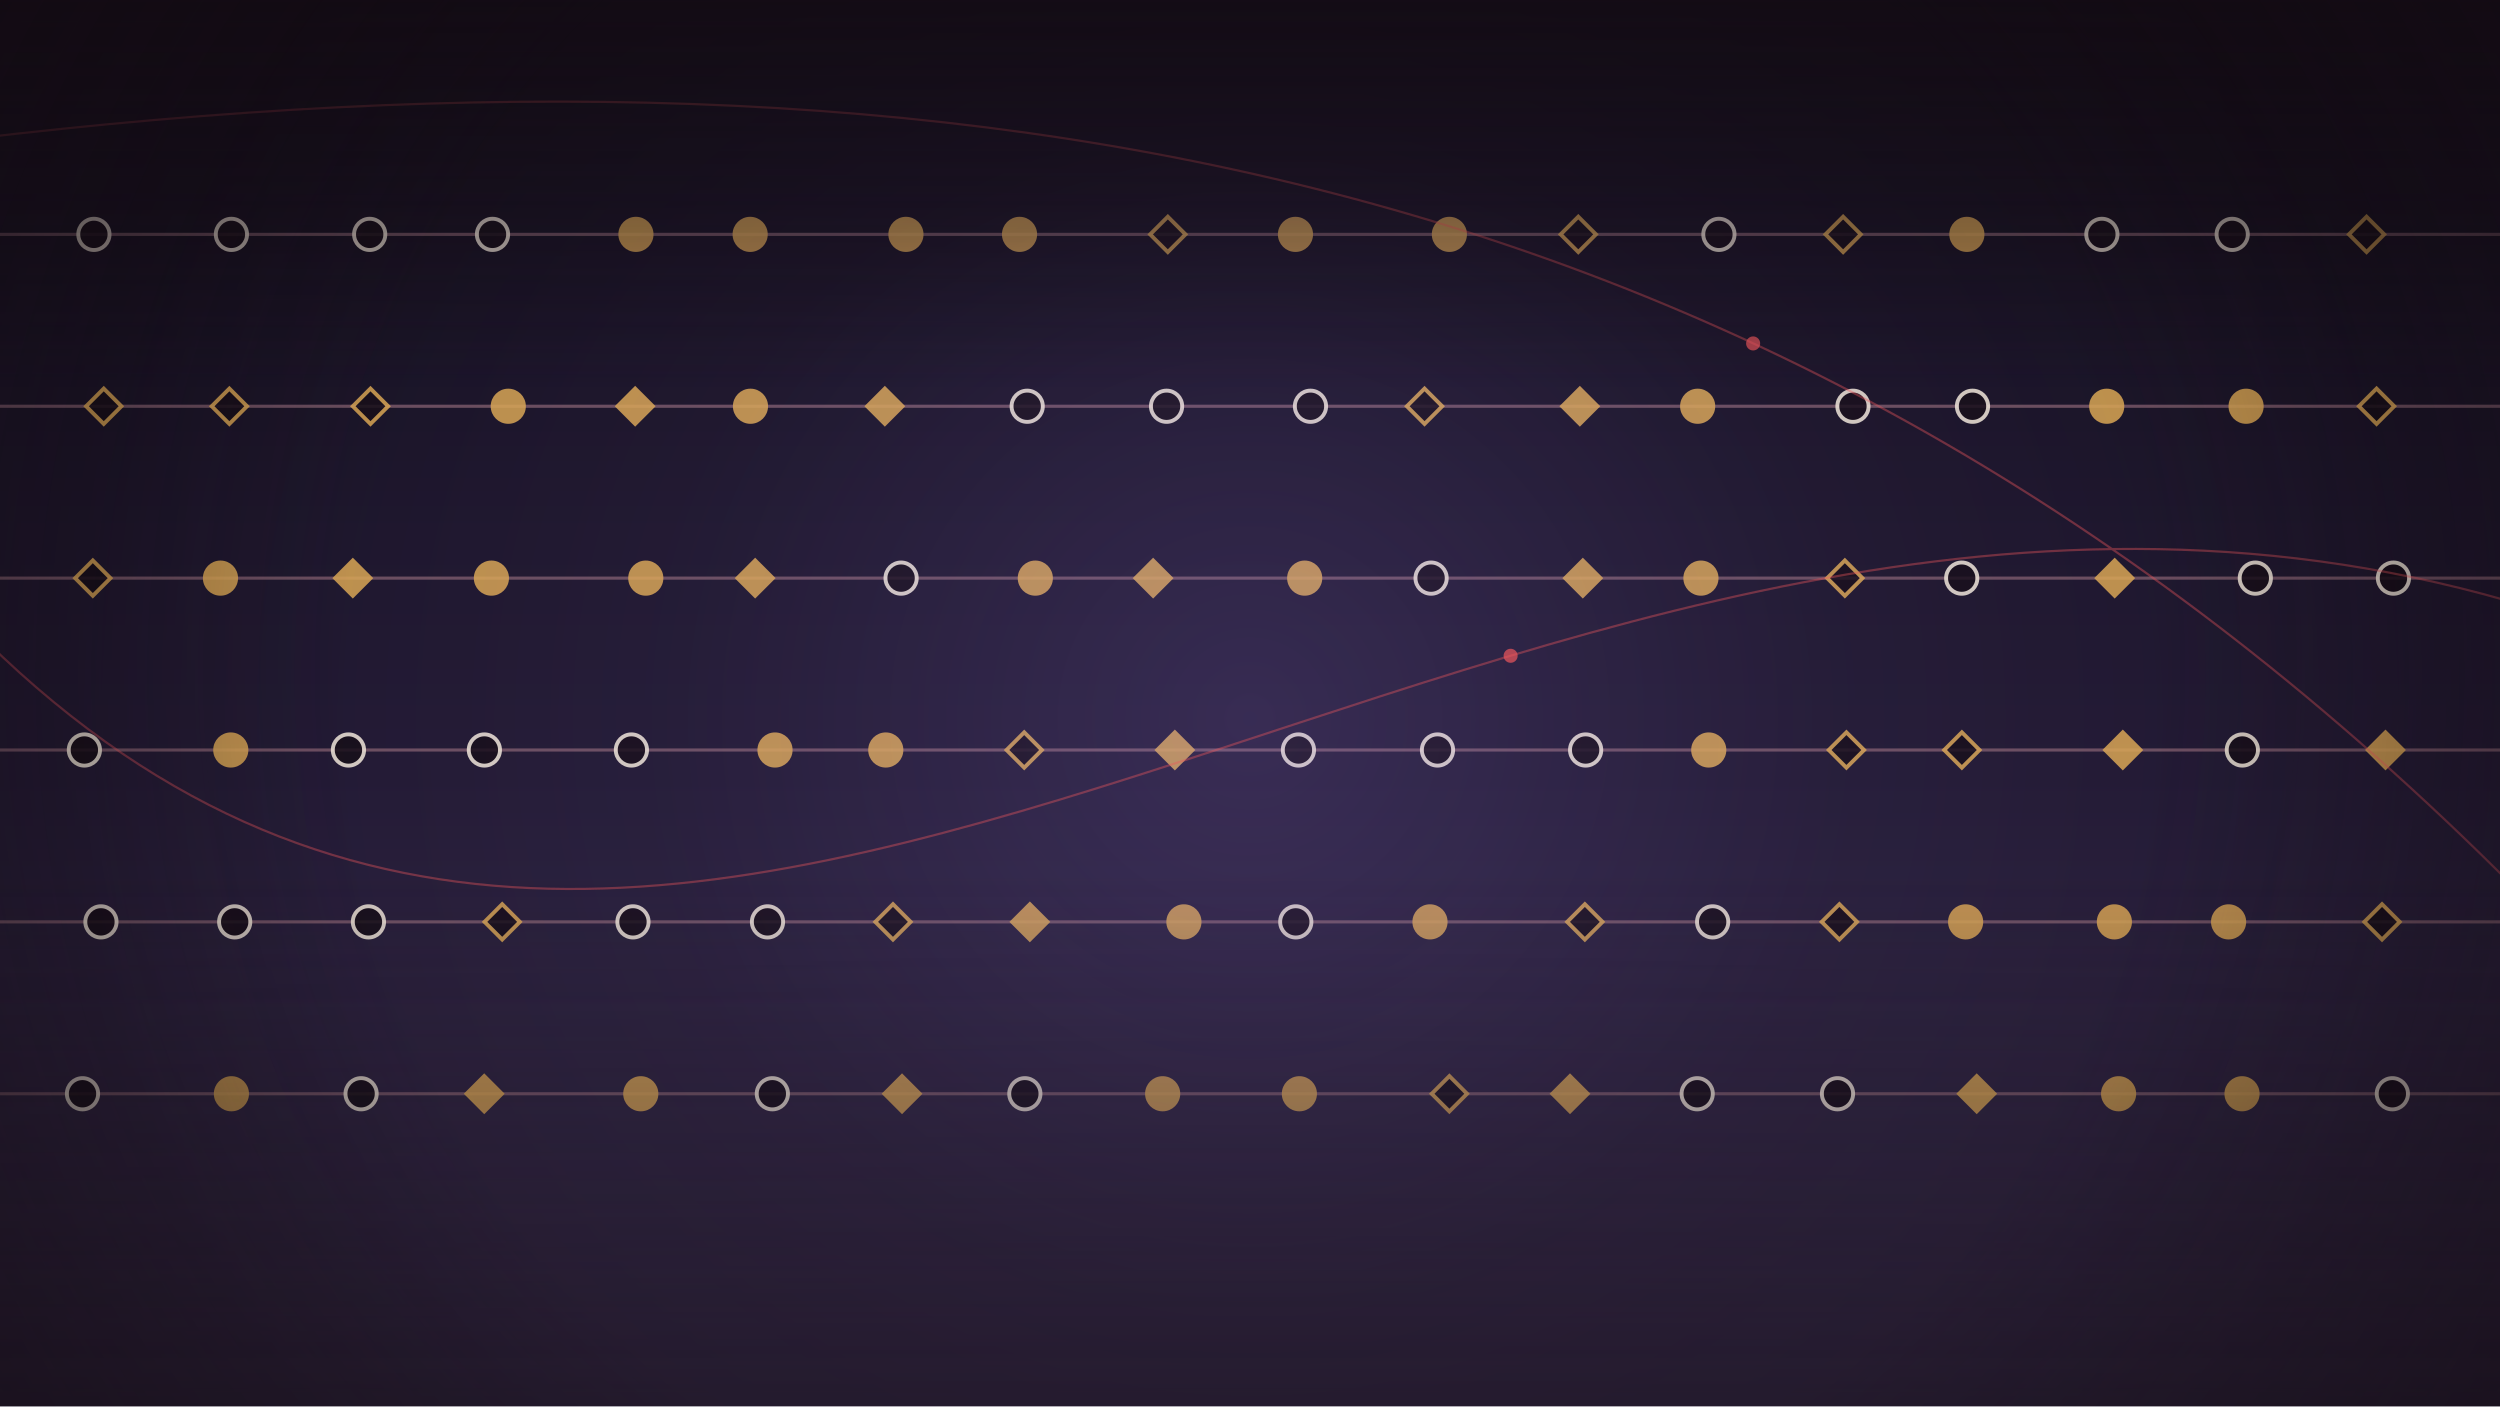
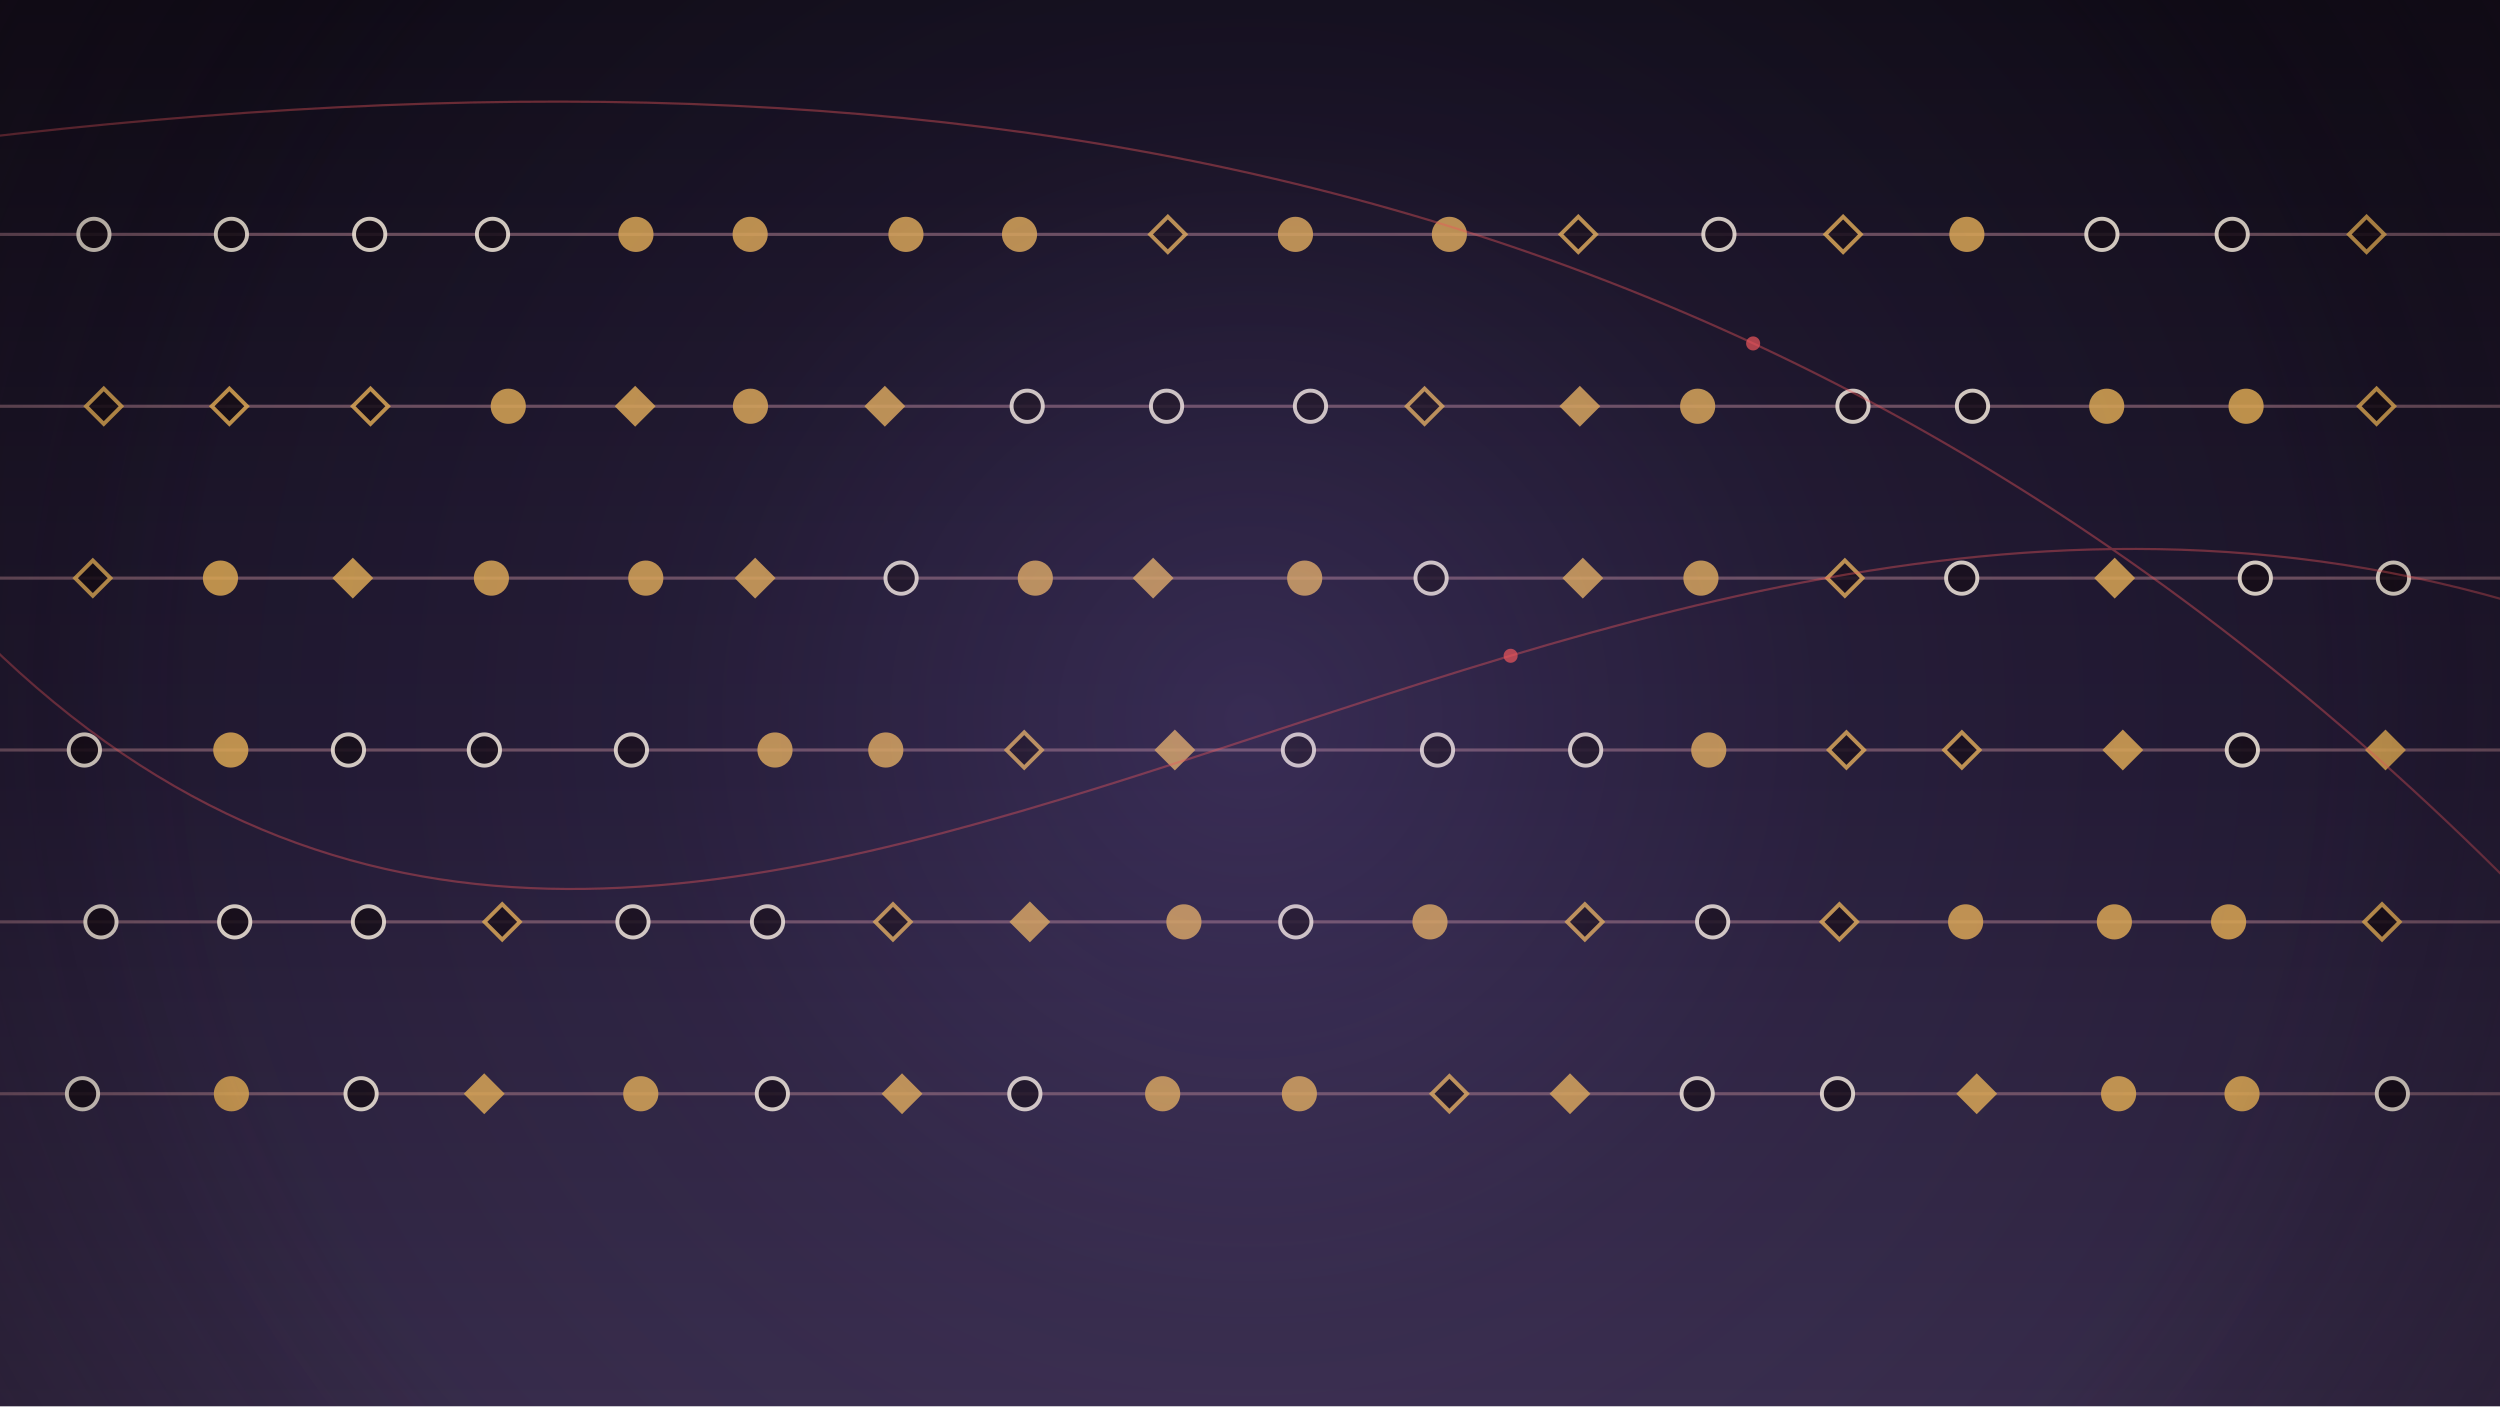
<svg xmlns="http://www.w3.org/2000/svg" viewBox="0 0 1600 900" preserveAspectRatio="xMidYMid slice" role="img" aria-labelledby="t d">
  <defs>
    <linearGradient id="g1" gradientUnits="userSpaceOnUse" x1="0" y1="0" x2="0" y2="900">
      <stop offset="0" stop-color="#0f0b16" />
      <stop offset="0.55" stop-color="#201830" />
      <stop offset="1" stop-color="#352a48" />
    </linearGradient>
    <radialGradient id="r2" gradientUnits="userSpaceOnUse" cx="800" cy="460" r="760">
      <stop offset="0" stop-color="#a98cff" stop-opacity="0.18" />
      <stop offset="0.5" stop-color="#a98cff" stop-opacity="0.054" />
      <stop offset="1" stop-color="#a98cff" stop-opacity="0" />
    </radialGradient>
-     <linearGradient id="g3" gradientUnits="userSpaceOnUse" x1="0" y1="0" x2="0" y2="495">
-       <stop offset="0" stop-color="#130b13" stop-opacity="0.82" />
-       <stop offset="0.5" stop-color="#130b13" stop-opacity="0" />
-     </linearGradient>
-     <radialGradient id="r4" gradientUnits="userSpaceOnUse" cx="800" cy="432" r="1056">
-       <stop offset="0.55" stop-color="#130b13" stop-opacity="0" />
-       <stop offset="1" stop-color="#130b13" stop-opacity="0.7" />
+     <radialGradient id="r3" gradientUnits="userSpaceOnUse" cx="800" cy="450" r="1120">
+       <stop offset="0.6" stop-color="#130b13" stop-opacity="0" />
+       <stop offset="1" stop-color="#130b13" stop-opacity="0.55" />
    </radialGradient>
-     <linearGradient id="g5" gradientUnits="userSpaceOnUse" x1="0" y1="0" x2="0" y2="900">
-       <stop offset="0.62" stop-color="#130b13" stop-opacity="0" />
-       <stop offset="1" stop-color="#130b13" stop-opacity="0.55" />
-     </linearGradient>
  </defs>
  <rect width="1600" height="900" fill="url(#g1)" />
  <path d="M-20,150H1620" stroke="#8a6471" stroke-width="2" opacity="0.7" />
  <g opacity="0.85">
    <circle cx="60.1" cy="150" r="10" fill="#130b13" stroke="#f2e9d8" stroke-width="2.5" />
    <circle cx="148.1" cy="150" r="10" fill="#130b13" stroke="#f2e9d8" stroke-width="2.5" />
    <circle cx="236.6" cy="150" r="10" fill="#130b13" stroke="#f2e9d8" stroke-width="2.5" />
    <circle cx="315.2" cy="150" r="10" fill="#130b13" stroke="#f2e9d8" stroke-width="2.5" />
    <circle cx="407" cy="150" r="10" fill="#d9a650" stroke="#d9a650" stroke-width="2.5" />
    <circle cx="480.1" cy="150" r="10" fill="#d9a650" stroke="#d9a650" stroke-width="2.5" />
    <circle cx="579.8" cy="150" r="10" fill="#d9a650" stroke="#d9a650" stroke-width="2.5" />
    <circle cx="652.5" cy="150" r="10" fill="#d9a650" stroke="#d9a650" stroke-width="2.5" />
    <rect x="739.4" y="142" width="16" height="16" transform="rotate(45 747.4 150)" fill="#130b13" stroke="#d9a650" stroke-width="2.5" />
    <circle cx="829.1" cy="150" r="10" fill="#d9a650" stroke="#d9a650" stroke-width="2.5" />
    <circle cx="927.6" cy="150" r="10" fill="#d9a650" stroke="#d9a650" stroke-width="2.5" />
    <rect x="1002.1" y="142" width="16" height="16" transform="rotate(45 1010.1 150)" fill="#130b13" stroke="#d9a650" stroke-width="2.5" />
    <circle cx="1100.1" cy="150" r="10" fill="#130b13" stroke="#f2e9d8" stroke-width="2.5" />
    <rect x="1171.6" y="142" width="16" height="16" transform="rotate(45 1179.6 150)" fill="#130b13" stroke="#d9a650" stroke-width="2.5" />
    <circle cx="1258.8" cy="150" r="10" fill="#d9a650" stroke="#d9a650" stroke-width="2.5" />
    <circle cx="1345.2" cy="150" r="10" fill="#130b13" stroke="#f2e9d8" stroke-width="2.5" />
    <circle cx="1428.6" cy="150" r="10" fill="#130b13" stroke="#f2e9d8" stroke-width="2.5" />
    <rect x="1506.6" y="142" width="16" height="16" transform="rotate(45 1514.6 150)" fill="#130b13" stroke="#d9a650" stroke-width="2.5" />
  </g>
  <path d="M-20,260H1620" stroke="#8a6471" stroke-width="2" opacity="0.7" />
  <g opacity="0.85">
    <rect x="58.4" y="252" width="16" height="16" transform="rotate(45 66.4 260)" fill="#130b13" stroke="#d9a650" stroke-width="2.5" />
    <rect x="138.8" y="252" width="16" height="16" transform="rotate(45 146.8 260)" fill="#130b13" stroke="#d9a650" stroke-width="2.5" />
    <rect x="229.1" y="252" width="16" height="16" transform="rotate(45 237.1 260)" fill="#130b13" stroke="#d9a650" stroke-width="2.5" />
    <circle cx="325.3" cy="260" r="10" fill="#d9a650" stroke="#d9a650" stroke-width="2.5" />
    <rect x="398.5" y="252" width="16" height="16" transform="rotate(45 406.5 260)" fill="#d9a650" stroke="#d9a650" stroke-width="2.5" />
    <circle cx="480.3" cy="260" r="10" fill="#d9a650" stroke="#d9a650" stroke-width="2.5" />
    <rect x="558.3" y="252" width="16" height="16" transform="rotate(45 566.3 260)" fill="#d9a650" stroke="#d9a650" stroke-width="2.5" />
    <circle cx="657.4" cy="260" r="10" fill="#130b13" stroke="#f2e9d8" stroke-width="2.5" />
    <circle cx="746.6" cy="260" r="10" fill="#130b13" stroke="#f2e9d8" stroke-width="2.5" />
    <circle cx="838.7" cy="260" r="10" fill="#130b13" stroke="#f2e9d8" stroke-width="2.5" />
    <rect x="903.7" y="252" width="16" height="16" transform="rotate(45 911.7 260)" fill="#130b13" stroke="#d9a650" stroke-width="2.5" />
    <rect x="1003.1" y="252" width="16" height="16" transform="rotate(45 1011.1 260)" fill="#d9a650" stroke="#d9a650" stroke-width="2.5" />
    <circle cx="1086.5" cy="260" r="10" fill="#d9a650" stroke="#d9a650" stroke-width="2.5" />
    <circle cx="1185.9" cy="260" r="10" fill="#130b13" stroke="#f2e9d8" stroke-width="2.5" />
    <circle cx="1262.4" cy="260" r="10" fill="#130b13" stroke="#f2e9d8" stroke-width="2.5" />
    <circle cx="1348.3" cy="260" r="10" fill="#d9a650" stroke="#d9a650" stroke-width="2.5" />
    <circle cx="1437.5" cy="260" r="10" fill="#d9a650" stroke="#d9a650" stroke-width="2.5" />
    <rect x="1513" y="252" width="16" height="16" transform="rotate(45 1521 260)" fill="#130b13" stroke="#d9a650" stroke-width="2.5" />
  </g>
  <path d="M-20,370H1620" stroke="#8a6471" stroke-width="2" opacity="0.7" />
  <g opacity="0.85">
    <rect x="51.4" y="362" width="16" height="16" transform="rotate(45 59.4 370)" fill="#130b13" stroke="#d9a650" stroke-width="2.5" />
    <circle cx="141.1" cy="370" r="10" fill="#d9a650" stroke="#d9a650" stroke-width="2.5" />
    <rect x="217.8" y="362" width="16" height="16" transform="rotate(45 225.8 370)" fill="#d9a650" stroke="#d9a650" stroke-width="2.5" />
    <circle cx="314.5" cy="370" r="10" fill="#d9a650" stroke="#d9a650" stroke-width="2.5" />
    <circle cx="413.3" cy="370" r="10" fill="#d9a650" stroke="#d9a650" stroke-width="2.5" />
    <rect x="475.3" y="362" width="16" height="16" transform="rotate(45 483.3 370)" fill="#d9a650" stroke="#d9a650" stroke-width="2.5" />
    <circle cx="576.7" cy="370" r="10" fill="#130b13" stroke="#f2e9d8" stroke-width="2.5" />
    <circle cx="662.6" cy="370" r="10" fill="#d9a650" stroke="#d9a650" stroke-width="2.5" />
    <rect x="730" y="362" width="16" height="16" transform="rotate(45 738 370)" fill="#d9a650" stroke="#d9a650" stroke-width="2.5" />
    <circle cx="835" cy="370" r="10" fill="#d9a650" stroke="#d9a650" stroke-width="2.5" />
    <circle cx="915.9" cy="370" r="10" fill="#130b13" stroke="#f2e9d8" stroke-width="2.5" />
    <rect x="1005" y="362" width="16" height="16" transform="rotate(45 1013 370)" fill="#d9a650" stroke="#d9a650" stroke-width="2.5" />
    <circle cx="1088.6" cy="370" r="10" fill="#d9a650" stroke="#d9a650" stroke-width="2.5" />
    <rect x="1172.7" y="362" width="16" height="16" transform="rotate(45 1180.7 370)" fill="#130b13" stroke="#d9a650" stroke-width="2.5" />
    <circle cx="1255.5" cy="370" r="10" fill="#130b13" stroke="#f2e9d8" stroke-width="2.5" />
    <rect x="1345.4" y="362" width="16" height="16" transform="rotate(45 1353.4 370)" fill="#d9a650" stroke="#d9a650" stroke-width="2.5" />
    <circle cx="1443.4" cy="370" r="10" fill="#130b13" stroke="#f2e9d8" stroke-width="2.5" />
    <circle cx="1531.8" cy="370" r="10" fill="#130b13" stroke="#f2e9d8" stroke-width="2.5" />
  </g>
  <path d="M-20,480H1620" stroke="#8a6471" stroke-width="2" opacity="0.7" />
  <g opacity="0.85">
    <circle cx="54" cy="480" r="10" fill="#130b13" stroke="#f2e9d8" stroke-width="2.5" />
    <circle cx="147.7" cy="480" r="10" fill="#d9a650" stroke="#d9a650" stroke-width="2.5" />
    <circle cx="223" cy="480" r="10" fill="#130b13" stroke="#f2e9d8" stroke-width="2.5" />
    <circle cx="310" cy="480" r="10" fill="#130b13" stroke="#f2e9d8" stroke-width="2.5" />
    <circle cx="404.1" cy="480" r="10" fill="#130b13" stroke="#f2e9d8" stroke-width="2.5" />
    <circle cx="496" cy="480" r="10" fill="#d9a650" stroke="#d9a650" stroke-width="2.5" />
    <circle cx="566.9" cy="480" r="10" fill="#d9a650" stroke="#d9a650" stroke-width="2.5" />
    <rect x="647.5" y="472" width="16" height="16" transform="rotate(45 655.5 480)" fill="#130b13" stroke="#d9a650" stroke-width="2.5" />
    <rect x="743.9" y="472" width="16" height="16" transform="rotate(45 751.9 480)" fill="#d9a650" stroke="#d9a650" stroke-width="2.5" />
    <circle cx="831" cy="480" r="10" fill="#130b13" stroke="#f2e9d8" stroke-width="2.5" />
    <circle cx="920" cy="480" r="10" fill="#130b13" stroke="#f2e9d8" stroke-width="2.5" />
    <circle cx="1014.8" cy="480" r="10" fill="#130b13" stroke="#f2e9d8" stroke-width="2.5" />
    <circle cx="1093.6" cy="480" r="10" fill="#d9a650" stroke="#d9a650" stroke-width="2.5" />
    <rect x="1173.7" y="472" width="16" height="16" transform="rotate(45 1181.7 480)" fill="#130b13" stroke="#d9a650" stroke-width="2.5" />
    <rect x="1247.6" y="472" width="16" height="16" transform="rotate(45 1255.6 480)" fill="#130b13" stroke="#d9a650" stroke-width="2.5" />
    <rect x="1350.6" y="472" width="16" height="16" transform="rotate(45 1358.6 480)" fill="#d9a650" stroke="#d9a650" stroke-width="2.5" />
    <circle cx="1435.1" cy="480" r="10" fill="#130b13" stroke="#f2e9d8" stroke-width="2.5" />
    <rect x="1518.7" y="472" width="16" height="16" transform="rotate(45 1526.7 480)" fill="#d9a650" stroke="#d9a650" stroke-width="2.5" />
  </g>
  <path d="M-20,590H1620" stroke="#8a6471" stroke-width="2" opacity="0.7" />
  <g opacity="0.85">
    <circle cx="64.6" cy="590" r="10" fill="#130b13" stroke="#f2e9d8" stroke-width="2.5" />
    <circle cx="150.2" cy="590" r="10" fill="#130b13" stroke="#f2e9d8" stroke-width="2.5" />
    <circle cx="235.8" cy="590" r="10" fill="#130b13" stroke="#f2e9d8" stroke-width="2.5" />
    <rect x="313.4" y="582" width="16" height="16" transform="rotate(45 321.4 590)" fill="#130b13" stroke="#d9a650" stroke-width="2.5" />
    <circle cx="405.1" cy="590" r="10" fill="#130b13" stroke="#f2e9d8" stroke-width="2.5" />
    <circle cx="491.2" cy="590" r="10" fill="#130b13" stroke="#f2e9d8" stroke-width="2.5" />
    <rect x="563.5" y="582" width="16" height="16" transform="rotate(45 571.5 590)" fill="#130b13" stroke="#d9a650" stroke-width="2.5" />
    <rect x="651.1" y="582" width="16" height="16" transform="rotate(45 659.1 590)" fill="#d9a650" stroke="#d9a650" stroke-width="2.5" />
    <circle cx="757.7" cy="590" r="10" fill="#d9a650" stroke="#d9a650" stroke-width="2.5" />
    <circle cx="829.3" cy="590" r="10" fill="#130b13" stroke="#f2e9d8" stroke-width="2.5" />
    <circle cx="915.2" cy="590" r="10" fill="#d9a650" stroke="#d9a650" stroke-width="2.5" />
    <rect x="1006.3" y="582" width="16" height="16" transform="rotate(45 1014.3 590)" fill="#130b13" stroke="#d9a650" stroke-width="2.5" />
    <circle cx="1096.1" cy="590" r="10" fill="#130b13" stroke="#f2e9d8" stroke-width="2.5" />
    <rect x="1169.2" y="582" width="16" height="16" transform="rotate(45 1177.2 590)" fill="#130b13" stroke="#d9a650" stroke-width="2.5" />
    <circle cx="1258" cy="590" r="10" fill="#d9a650" stroke="#d9a650" stroke-width="2.5" />
    <circle cx="1353.2" cy="590" r="10" fill="#d9a650" stroke="#d9a650" stroke-width="2.5" />
    <circle cx="1426.3" cy="590" r="10" fill="#d9a650" stroke="#d9a650" stroke-width="2.5" />
    <rect x="1516.5" y="582" width="16" height="16" transform="rotate(45 1524.5 590)" fill="#130b13" stroke="#d9a650" stroke-width="2.5" />
  </g>
  <path d="M-20,700H1620" stroke="#8a6471" stroke-width="2" opacity="0.7" />
  <g opacity="0.85">
    <circle cx="52.8" cy="700" r="10" fill="#130b13" stroke="#f2e9d8" stroke-width="2.5" />
    <circle cx="148.1" cy="700" r="10" fill="#d9a650" stroke="#d9a650" stroke-width="2.5" />
    <circle cx="231.1" cy="700" r="10" fill="#130b13" stroke="#f2e9d8" stroke-width="2.5" />
    <rect x="301.9" y="692" width="16" height="16" transform="rotate(45 309.9 700)" fill="#d9a650" stroke="#d9a650" stroke-width="2.5" />
    <circle cx="410.1" cy="700" r="10" fill="#d9a650" stroke="#d9a650" stroke-width="2.5" />
    <circle cx="494.3" cy="700" r="10" fill="#130b13" stroke="#f2e9d8" stroke-width="2.5" />
    <rect x="569.3" y="692" width="16" height="16" transform="rotate(45 577.3 700)" fill="#d9a650" stroke="#d9a650" stroke-width="2.5" />
    <circle cx="655.9" cy="700" r="10" fill="#130b13" stroke="#f2e9d8" stroke-width="2.5" />
    <circle cx="744.1" cy="700" r="10" fill="#d9a650" stroke="#d9a650" stroke-width="2.5" />
    <circle cx="831.6" cy="700" r="10" fill="#d9a650" stroke="#d9a650" stroke-width="2.5" />
    <rect x="919.6" y="692" width="16" height="16" transform="rotate(45 927.6 700)" fill="#130b13" stroke="#d9a650" stroke-width="2.5" />
    <rect x="996.8" y="692" width="16" height="16" transform="rotate(45 1004.8 700)" fill="#d9a650" stroke="#d9a650" stroke-width="2.5" />
    <circle cx="1086.2" cy="700" r="10" fill="#130b13" stroke="#f2e9d8" stroke-width="2.5" />
    <circle cx="1176" cy="700" r="10" fill="#130b13" stroke="#f2e9d8" stroke-width="2.5" />
    <rect x="1257.1" y="692" width="16" height="16" transform="rotate(45 1265.1 700)" fill="#d9a650" stroke="#d9a650" stroke-width="2.5" />
    <circle cx="1355.9" cy="700" r="10" fill="#d9a650" stroke="#d9a650" stroke-width="2.5" />
    <circle cx="1434.9" cy="700" r="10" fill="#d9a650" stroke="#d9a650" stroke-width="2.5" />
    <circle cx="1531.1" cy="700" r="10" fill="#130b13" stroke="#f2e9d8" stroke-width="2.5" />
  </g>
  <rect width="1600" height="900" fill="url(#r2)" />
  <path d="M-20,89.1C623,12.5 1154.3,104 1620,578.9M-20,399.2C440.9,870.5 969.6,189.4 1620,389" stroke="#ec555b" stroke-width="1.4" fill="none" opacity="0.4" />
  <g opacity="0.7">
    <circle cx="1122" cy="219.8" r="4.5" fill="#ec555b" />
    <circle cx="966.8" cy="419.7" r="4.5" fill="#ec555b" />
  </g>
-   <rect width="1600" height="900" fill="url(#g3)" />
-   <rect width="1600" height="900" fill="url(#r4)" />
-   <rect width="1600" height="900" fill="url(#g5)" />
+   <rect width="1600" height="900" fill="url(#r3)" />
</svg>
